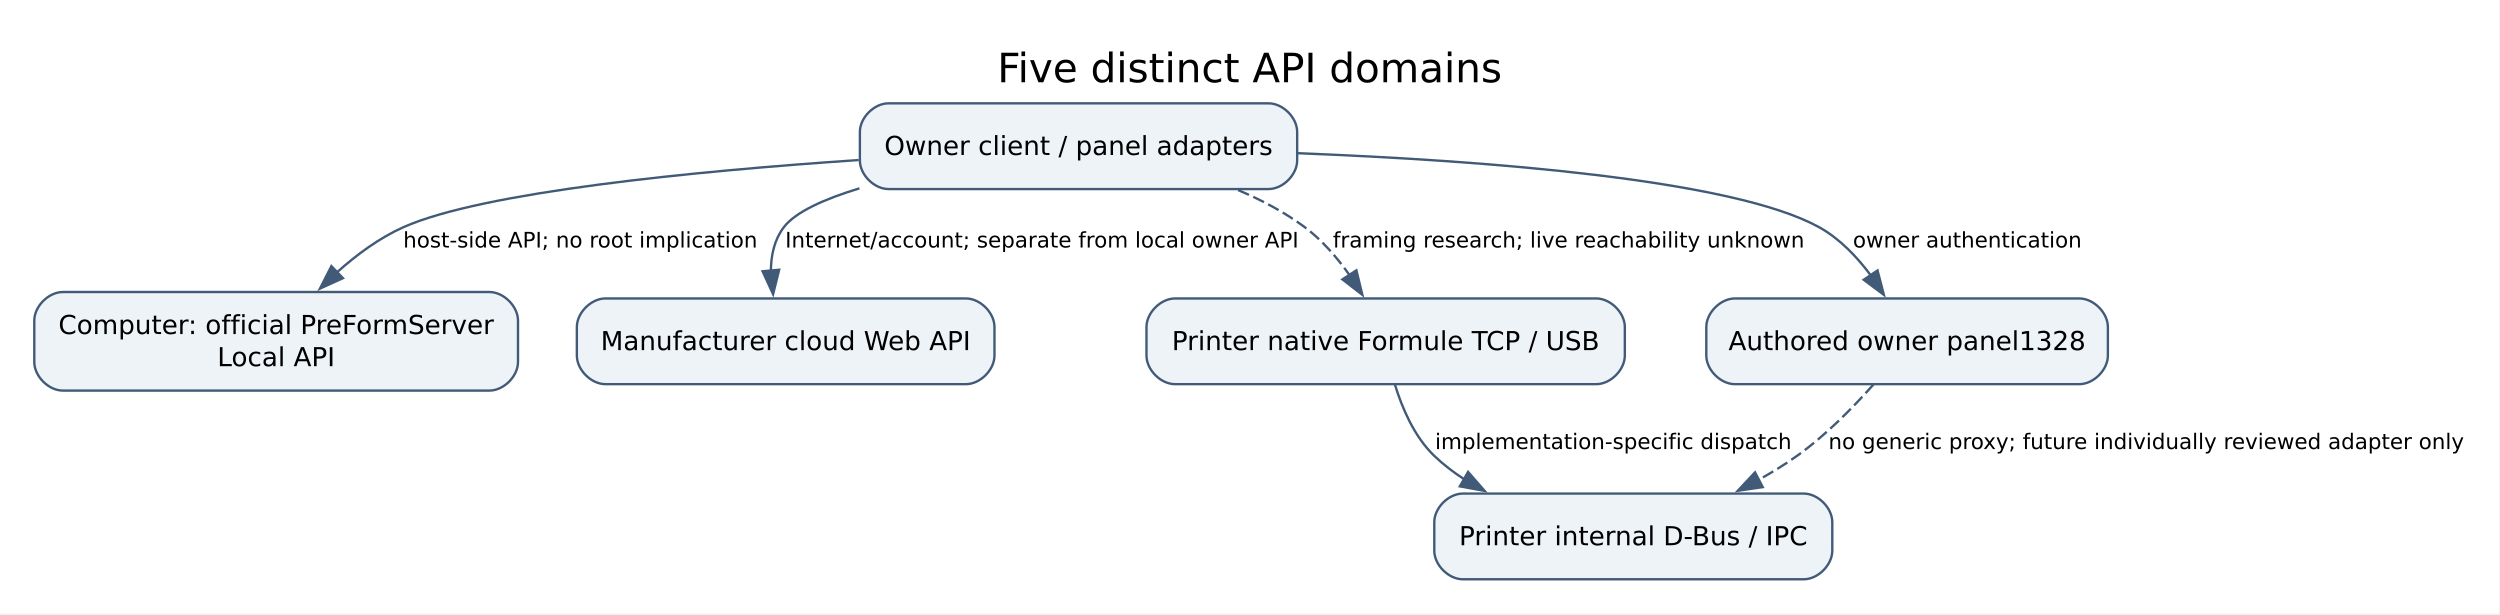
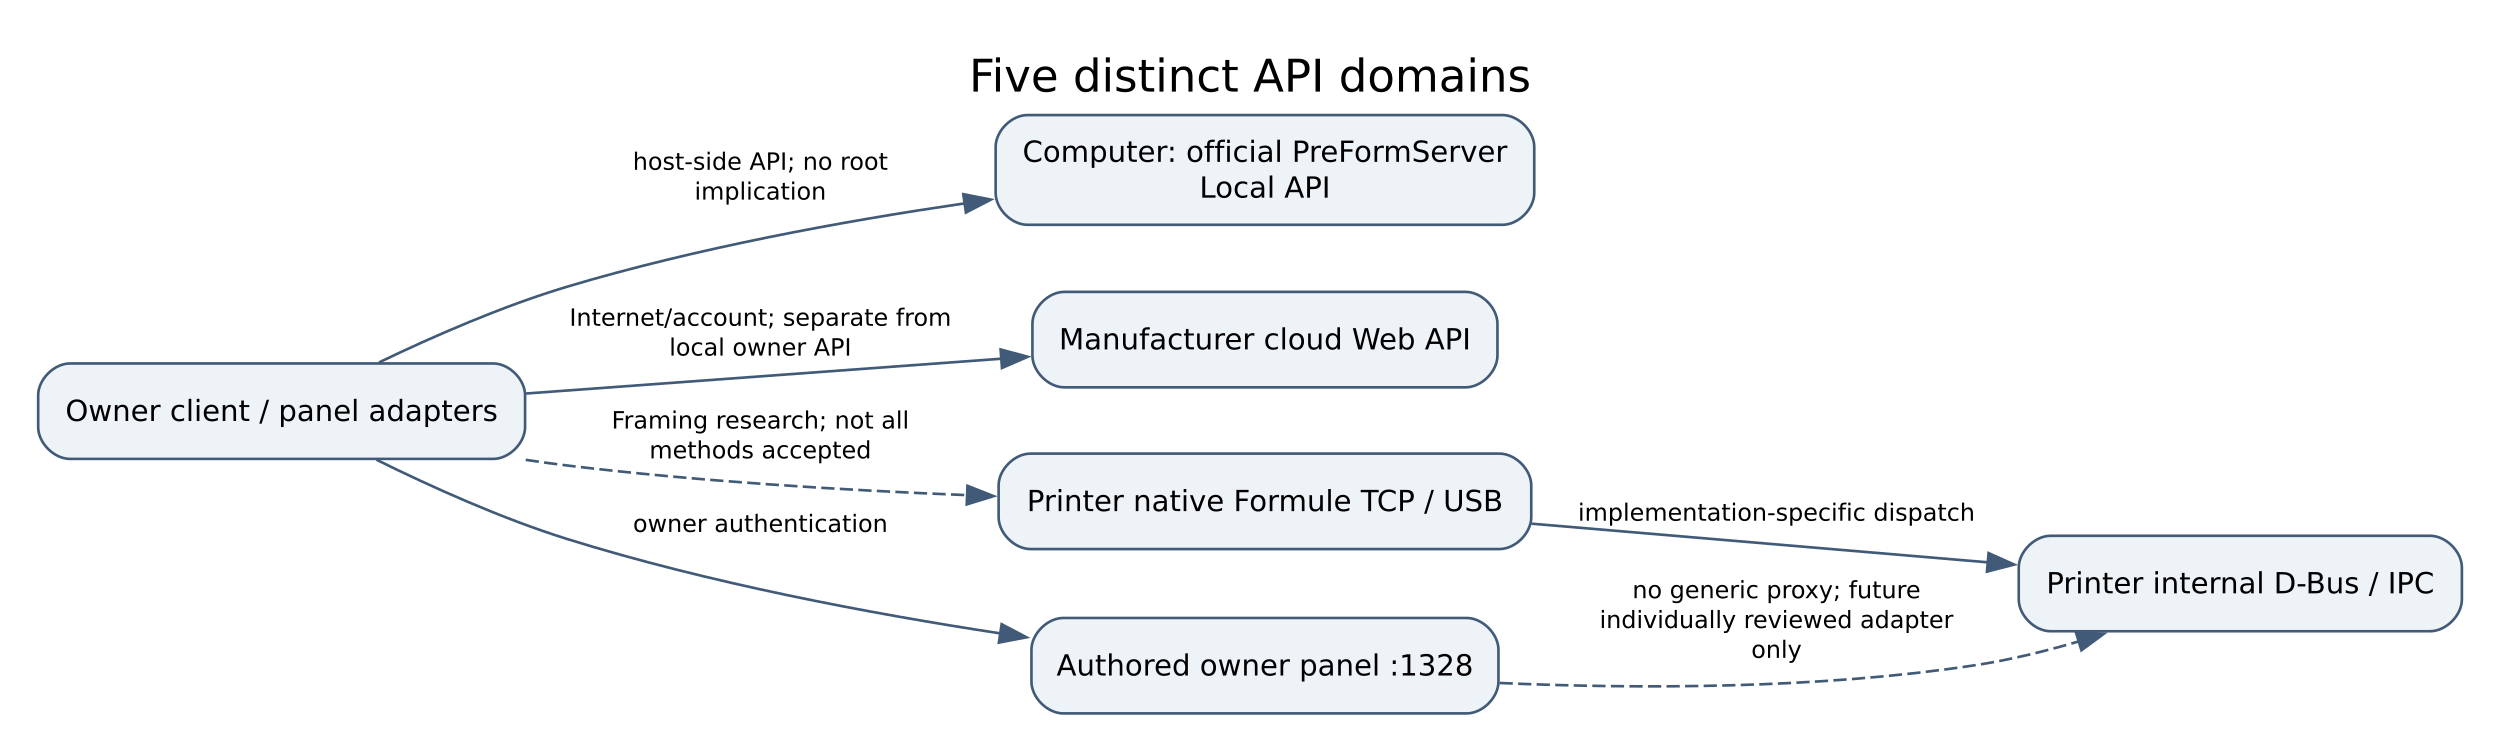
- <svg xmlns="http://www.w3.org/2000/svg" role="img" aria-labelledby="figure-title figure-desc" width="1050pt" height="258pt" viewBox="0.00 0.00 1050.00 258.00">
-   <g id="graph0" class="graph" transform="scale(1 1) rotate(0) translate(14.4 243.3)">
-     <polygon fill="white" stroke="none" points="-14.4,14.4 -14.4,-243.3 1035.29,-243.3 1035.29,14.4 -14.4,14.4" />
-     <text xml:space="preserve" text-anchor="middle" x="510.45" y="-208.75" font-family="DejaVu Sans" font-size="17.00">Five distinct API domains</text>
+ <svg xmlns="http://www.w3.org/2000/svg" width="943pt" height="283pt" viewBox="0.00 0.00 943.00 283.00" role="img" aria-labelledby="figure-title figure-description">
+   <g id="graph0" class="graph" transform="scale(1 1) rotate(0) translate(14.4 269.1)">
+     <polygon fill="white" stroke="none" points="-14.4,14.4 -14.4,-269.1 928.63,-269.1 928.63,14.4 -14.4,14.4" />
+     <text xml:space="preserve" text-anchor="middle" x="457.11" y="-234.55" font-family="DejaVu Sans" font-size="17.00">Five distinct API domains</text>
    <g id="node1" class="node">
-       <path fill="#eef3f8" stroke="#415a77" d="M191.16,-120.65C191.16,-120.65 12,-120.65 12,-120.65 6,-120.65 0,-114.65 0,-108.65 0,-108.65 0,-91.25 0,-91.25 0,-85.25 6,-79.25 12,-79.25 12,-79.25 191.16,-79.25 191.16,-79.25 197.16,-79.25 203.16,-85.25 203.16,-91.25 203.16,-91.25 203.16,-108.65 203.16,-108.65 203.16,-114.65 197.16,-120.65 191.16,-120.65" />
-       <text xml:space="preserve" text-anchor="middle" x="101.58" y="-103" font-family="DejaVu Sans" font-size="11.00">Computer: official PreFormServer</text>
-       <text xml:space="preserve" text-anchor="middle" x="101.58" y="-89.5" font-family="DejaVu Sans" font-size="11.00">Local API</text>
+       <path fill="#eef3f8" stroke="#415a77" d="M552.32,-225.7C552.32,-225.7 373.16,-225.7 373.16,-225.7 367.16,-225.7 361.16,-219.7 361.16,-213.7 361.16,-213.7 361.16,-196.3 361.16,-196.3 361.16,-190.3 367.16,-184.3 373.16,-184.3 373.16,-184.3 552.32,-184.3 552.32,-184.3 558.32,-184.3 564.32,-190.3 564.32,-196.3 564.32,-196.3 564.32,-213.7 564.32,-213.7 564.32,-219.7 558.32,-225.7 552.32,-225.7" />
+       <text xml:space="preserve" text-anchor="middle" x="462.74" y="-208.05" font-family="DejaVu Sans" font-size="11.00">Computer: official PreFormServer</text>
+       <text xml:space="preserve" text-anchor="middle" x="462.74" y="-194.55" font-family="DejaVu Sans" font-size="11.00">Local API</text>
    </g>
    <g id="node2" class="node">
-       <path fill="#eef3f8" stroke="#415a77" d="M391.28,-117.95C391.28,-117.95 239.88,-117.95 239.88,-117.95 233.88,-117.95 227.88,-111.95 227.88,-105.95 227.88,-105.95 227.88,-93.95 227.88,-93.95 227.88,-87.95 233.88,-81.95 239.88,-81.95 239.88,-81.95 391.28,-81.95 391.28,-81.95 397.28,-81.95 403.28,-87.95 403.28,-93.95 403.28,-93.95 403.28,-105.95 403.28,-105.95 403.28,-111.95 397.28,-117.95 391.28,-117.95" />
-       <text xml:space="preserve" text-anchor="middle" x="315.58" y="-96.25" font-family="DejaVu Sans" font-size="11.00">Manufacturer cloud Web API</text>
+       <path fill="#eef3f8" stroke="#415a77" d="M538.44,-159C538.44,-159 387.03,-159 387.03,-159 381.03,-159 375.03,-153 375.03,-147 375.03,-147 375.03,-135 375.03,-135 375.03,-129 381.03,-123 387.03,-123 387.03,-123 538.44,-123 538.44,-123 544.44,-123 550.44,-129 550.44,-135 550.44,-135 550.44,-147 550.44,-147 550.44,-153 544.44,-159 538.44,-159" />
+       <text xml:space="preserve" text-anchor="middle" x="462.74" y="-137.3" font-family="DejaVu Sans" font-size="11.00">Manufacturer cloud Web API</text>
    </g>
    <g id="node3" class="node">
-       <path fill="#eef3f8" stroke="#415a77" d="M656.03,-117.95C656.03,-117.95 479.12,-117.95 479.12,-117.95 473.12,-117.95 467.12,-111.95 467.12,-105.95 467.12,-105.95 467.12,-93.95 467.12,-93.95 467.12,-87.95 473.12,-81.95 479.12,-81.95 479.12,-81.95 656.03,-81.95 656.03,-81.95 662.03,-81.95 668.03,-87.95 668.03,-93.95 668.03,-93.95 668.03,-105.95 668.03,-105.95 668.03,-111.95 662.03,-117.95 656.03,-117.95" />
-       <text xml:space="preserve" text-anchor="middle" x="567.58" y="-96.25" font-family="DejaVu Sans" font-size="11.00">Printer native Formule TCP / USB</text>
+       <path fill="#eef3f8" stroke="#415a77" d="M551.19,-98C551.19,-98 374.28,-98 374.28,-98 368.28,-98 362.28,-92 362.28,-86 362.28,-86 362.28,-74 362.28,-74 362.28,-68 368.28,-62 374.28,-62 374.28,-62 551.19,-62 551.19,-62 557.19,-62 563.19,-68 563.19,-74 563.19,-74 563.19,-86 563.19,-86 563.19,-92 557.19,-98 551.19,-98" />
+       <text xml:space="preserve" text-anchor="middle" x="462.74" y="-76.3" font-family="DejaVu Sans" font-size="11.00">Printer native Formule TCP / USB</text>
    </g>
    <g id="node4" class="node">
-       <path fill="#eef3f8" stroke="#415a77" d="M743.16,-36C743.16,-36 600,-36 600,-36 594,-36 588,-30 588,-24 588,-24 588,-12 588,-12 588,-6 594,0 600,0 600,0 743.16,0 743.16,0 749.16,0 755.16,-6 755.16,-12 755.16,-12 755.16,-24 755.16,-24 755.16,-30 749.16,-36 743.16,-36" />
-       <text xml:space="preserve" text-anchor="middle" x="671.58" y="-14.3" font-family="DejaVu Sans" font-size="11.00">Printer internal D-Bus / IPC</text>
+       <path fill="#eef3f8" stroke="#415a77" d="M902.23,-67C902.23,-67 759.07,-67 759.07,-67 753.07,-67 747.07,-61 747.07,-55 747.07,-55 747.07,-43 747.07,-43 747.07,-37 753.07,-31 759.07,-31 759.07,-31 902.23,-31 902.23,-31 908.23,-31 914.23,-37 914.23,-43 914.23,-43 914.23,-55 914.23,-55 914.23,-61 908.23,-67 902.23,-67" />
+       <text xml:space="preserve" text-anchor="middle" x="830.65" y="-45.3" font-family="DejaVu Sans" font-size="11.00">Printer internal D-Bus / IPC</text>
    </g>
    <g id="edge4" class="edge">
-       <path fill="none" stroke="#415a77" d="M571.44,-81.86C574.45,-72.01 579.54,-60.03 587.83,-52 591.7,-48.26 596.04,-44.92 600.66,-41.95" />
-       <polygon fill="#415a77" stroke="#415a77" points="602.19,-45.11 609.15,-37.12 598.73,-39.03 602.19,-45.11" />
-       <text xml:space="preserve" text-anchor="middle" x="663.2" y="-54.7" font-family="DejaVu Sans" font-size="9.00">implementation-specific dispatch</text>
+       <path fill="none" stroke="#415a77" d="M563.24,-71.57C616.87,-67.03 682.67,-61.45 735.46,-56.98" />
+       <polygon fill="#415a77" stroke="#415a77" points="735.69,-60.47 745.35,-56.14 735.09,-53.5 735.69,-60.47" />
+       <text xml:space="preserve" text-anchor="middle" x="655.69" y="-72.67" font-family="DejaVu Sans" font-size="9.00">implementation-specific dispatch</text>
    </g>
    <g id="node5" class="node">
-       <path fill="#eef3f8" stroke="#415a77" d="M858.91,-117.95C858.91,-117.95 714.25,-117.95 714.25,-117.95 708.25,-117.95 702.25,-111.95 702.25,-105.95 702.25,-105.95 702.25,-93.95 702.25,-93.95 702.25,-87.95 708.25,-81.95 714.25,-81.95 714.25,-81.95 858.91,-81.95 858.91,-81.95 864.91,-81.95 870.91,-87.95 870.91,-93.95 870.91,-93.95 870.91,-105.95 870.91,-105.95 870.91,-111.95 864.91,-117.95 858.91,-117.95" />
-       <text xml:space="preserve" text-anchor="middle" x="786.58" y="-96.25" font-family="DejaVu Sans" font-size="11.00">Authored owner panel1328</text>
+       <path fill="#eef3f8" stroke="#415a77" d="M538.82,-36C538.82,-36 386.66,-36 386.66,-36 380.66,-36 374.66,-30 374.66,-24 374.66,-24 374.66,-12 374.66,-12 374.66,-6 380.66,0 386.66,0 386.66,0 538.82,0 538.82,0 544.82,0 550.82,-6 550.82,-12 550.82,-12 550.82,-24 550.82,-24 550.82,-30 544.82,-36 538.82,-36" />
+       <text xml:space="preserve" text-anchor="middle" x="462.74" y="-14.3" font-family="DejaVu Sans" font-size="11.00">Authored owner panel :1328</text>
    </g>
    <g id="edge6" class="edge">
-       <path fill="none" stroke="#415a77" stroke-dasharray="5,2" d="M772.49,-81.85C763.96,-72.23 752.46,-60.5 740.58,-52 735.39,-48.29 729.72,-44.81 723.93,-41.6" />
-       <polygon fill="#415a77" stroke="#415a77" points="725.96,-38.71 715.48,-37.18 722.71,-44.92 725.96,-38.71" />
-       <text xml:space="preserve" text-anchor="middle" x="887.02" y="-54.7" font-family="DejaVu Sans" font-size="9.00">no generic proxy; future individually reviewed adapter only</text>
+       <path fill="none" stroke="#415a77" stroke-dasharray="5,2" d="M551.23,-11.48C603.68,-9.21 671.54,-9.15 731.07,-18.25 743.82,-20.2 757.18,-23.48 769.82,-27.19" />
+       <polygon fill="#415a77" stroke="#415a77" points="768.66,-30.5 779.25,-30.09 770.72,-23.81 768.66,-30.5" />
+       <text xml:space="preserve" text-anchor="middle" x="655.69" y="-43.45" font-family="DejaVu Sans" font-size="9.00">no generic proxy; future</text>
+       <text xml:space="preserve" text-anchor="middle" x="655.69" y="-32.2" font-family="DejaVu Sans" font-size="9.00">individually reviewed adapter</text>
+       <text xml:space="preserve" text-anchor="middle" x="655.69" y="-20.95" font-family="DejaVu Sans" font-size="9.00">only</text>
    </g>
    <g id="node6" class="node">
-       <path fill="#eef3f8" stroke="#415a77" d="M518.41,-199.9C518.41,-199.9 358.75,-199.9 358.75,-199.9 352.75,-199.9 346.75,-193.9 346.75,-187.9 346.75,-187.9 346.75,-175.9 346.75,-175.9 346.75,-169.9 352.75,-163.9 358.75,-163.9 358.75,-163.9 518.41,-163.9 518.41,-163.9 524.41,-163.9 530.41,-169.9 530.41,-175.9 530.41,-175.9 530.41,-187.9 530.41,-187.9 530.41,-193.9 524.41,-199.9 518.41,-199.9" />
-       <text xml:space="preserve" text-anchor="middle" x="438.58" y="-178.2" font-family="DejaVu Sans" font-size="11.00">Owner client / panel adapters</text>
+       <path fill="#eef3f8" stroke="#415a77" d="M171.66,-132C171.66,-132 12,-132 12,-132 6,-132 0,-126 0,-120 0,-120 0,-108 0,-108 0,-102 6,-96 12,-96 12,-96 171.66,-96 171.66,-96 177.66,-96 183.66,-102 183.66,-108 183.66,-108 183.66,-120 183.66,-120 183.66,-126 177.66,-132 171.66,-132" />
+       <text xml:space="preserve" text-anchor="middle" x="91.83" y="-110.3" font-family="DejaVu Sans" font-size="11.00">Owner client / panel adapters</text>
    </g>
    <g id="edge1" class="edge">
-       <path fill="none" stroke="#415a77" d="M346.26,-176.09C276.9,-171.37 188.36,-162.69 155.08,-147.9 144.96,-143.4 135.37,-136.31 127.18,-128.98" />
-       <polygon fill="#415a77" stroke="#415a77" points="129.63,-126.47 119.98,-122.09 124.79,-131.53 129.63,-126.47" />
-       <text xml:space="preserve" text-anchor="middle" x="229.33" y="-139.35" font-family="DejaVu Sans" font-size="9.00">host-side API; no root implication</text>
+       <path fill="none" stroke="#415a77" d="M128.57,-132.4C148.94,-142.19 175.2,-153.69 199.66,-161 247.95,-175.43 302.75,-185.56 349.71,-192.43" />
+       <polygon fill="#415a77" stroke="#415a77" points="348.96,-195.85 359.35,-193.8 349.94,-188.92 348.96,-195.85" />
+       <text xml:space="preserve" text-anchor="middle" x="272.41" y="-205.05" font-family="DejaVu Sans" font-size="9.00">host-side API; no root</text>
+       <text xml:space="preserve" text-anchor="middle" x="272.41" y="-193.8" font-family="DejaVu Sans" font-size="9.00">implication</text>
    </g>
    <g id="edge2" class="edge">
-       <path fill="none" stroke="#415a77" d="M346.55,-164.19C331.8,-159.71 319.74,-154.29 314.83,-147.9 310.86,-142.73 309.44,-136.2 309.37,-129.68" />
-       <polygon fill="#415a77" stroke="#415a77" points="312.85,-130.01 310.3,-119.73 305.88,-129.36 312.85,-130.01" />
-       <text xml:space="preserve" text-anchor="middle" x="423.2" y="-139.35" font-family="DejaVu Sans" font-size="9.00">Internet/account; separate from local owner API</text>
+       <path fill="none" stroke="#415a77" d="M184.02,-120.67C238.52,-124.66 307.75,-129.73 363.46,-133.81" />
+       <polygon fill="#415a77" stroke="#415a77" points="363.03,-137.28 373.26,-134.52 363.54,-130.3 363.03,-137.28" />
+       <text xml:space="preserve" text-anchor="middle" x="272.41" y="-146.22" font-family="DejaVu Sans" font-size="9.00">Internet/account; separate from</text>
+       <text xml:space="preserve" text-anchor="middle" x="272.41" y="-134.97" font-family="DejaVu Sans" font-size="9.00">local owner API</text>
    </g>
    <g id="edge3" class="edge">
-       <path fill="none" stroke="#415a77" stroke-dasharray="5,2" d="M505.59,-163.48C515.49,-159.28 525.17,-154.15 533.58,-147.9 540.96,-142.41 547.41,-134.86 552.64,-127.41" />
-       <polygon fill="#415a77" stroke="#415a77" points="555.29,-129.77 557.79,-119.47 549.41,-125.96 555.29,-129.77" />
-       <text xml:space="preserve" text-anchor="middle" x="644.43" y="-139.35" font-family="DejaVu Sans" font-size="9.00">framing research; live reachability unknown</text>
+       <path fill="none" stroke="#415a77" stroke-dasharray="5,2" d="M183.9,-95.65C189.22,-94.85 194.5,-94.12 199.66,-93.5 248.97,-87.53 303.8,-84.19 350.52,-82.33" />
+       <polygon fill="#415a77" stroke="#415a77" points="350.53,-85.84 360.39,-81.96 350.26,-78.84 350.53,-85.84" />
+       <text xml:space="preserve" text-anchor="middle" x="272.41" y="-107.45" font-family="DejaVu Sans" font-size="9.00">Framing research; not all</text>
+       <text xml:space="preserve" text-anchor="middle" x="272.41" y="-96.2" font-family="DejaVu Sans" font-size="9.00">methods accepted</text>
    </g>
    <g id="edge5" class="edge">
-       <path fill="none" stroke="#415a77" d="M530.68,-178.95C608.55,-175.9 713.1,-168.04 749.58,-147.9 758.23,-143.12 765.57,-135.4 771.37,-127.58" />
-       <polygon fill="#415a77" stroke="#415a77" points="774.16,-129.71 776.83,-119.45 768.35,-125.8 774.16,-129.71" />
-       <text xml:space="preserve" text-anchor="middle" x="811.88" y="-139.35" font-family="DejaVu Sans" font-size="9.00">owner authentication</text>
+       <path fill="none" stroke="#415a77" d="M127.59,-95.69C148.08,-85.57 174.79,-73.5 199.66,-65.75 252.61,-49.24 313.47,-37.72 363.2,-30.14" />
+       <polygon fill="#415a77" stroke="#415a77" points="363.42,-33.64 372.79,-28.71 362.38,-26.72 363.42,-33.64" />
+       <text xml:space="preserve" text-anchor="middle" x="272.41" y="-68.45" font-family="DejaVu Sans" font-size="9.00">owner authentication</text>
    </g>
  </g>
</svg>
